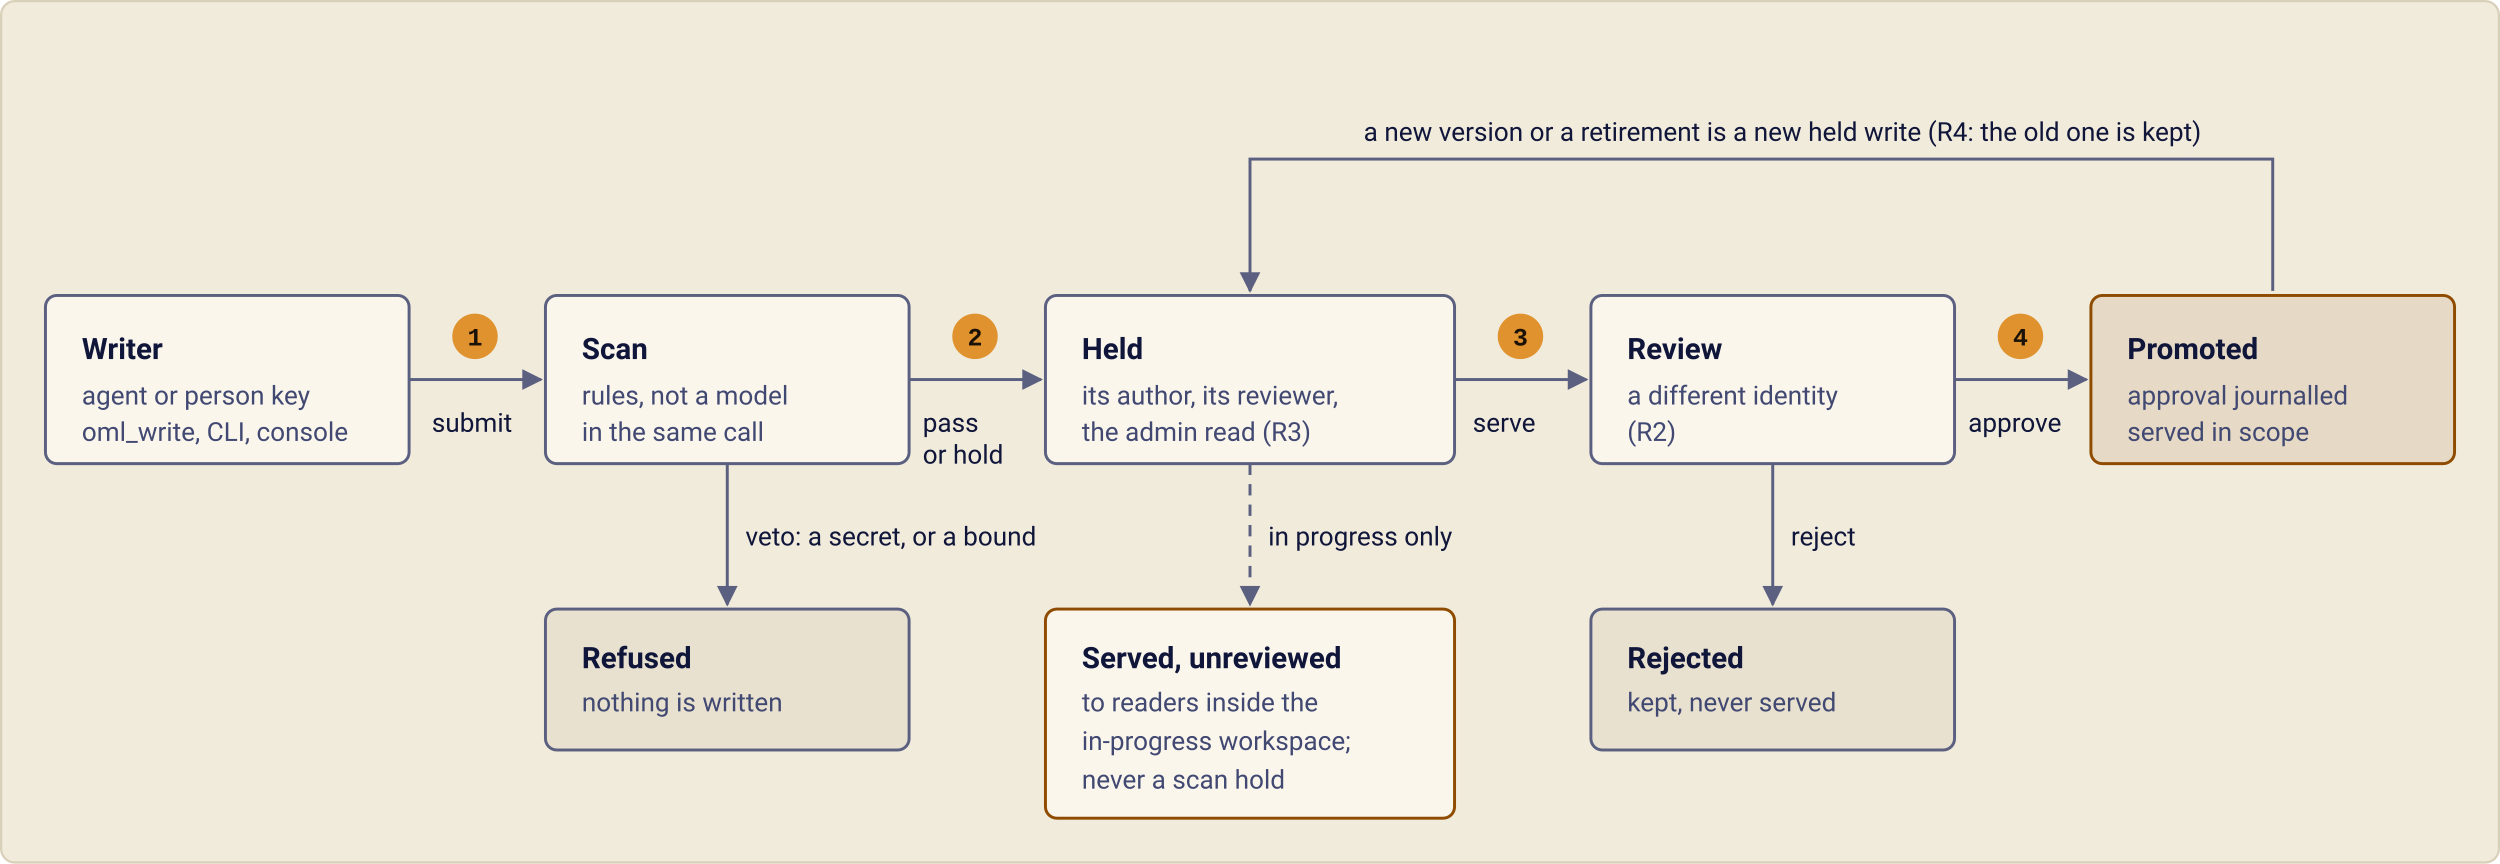
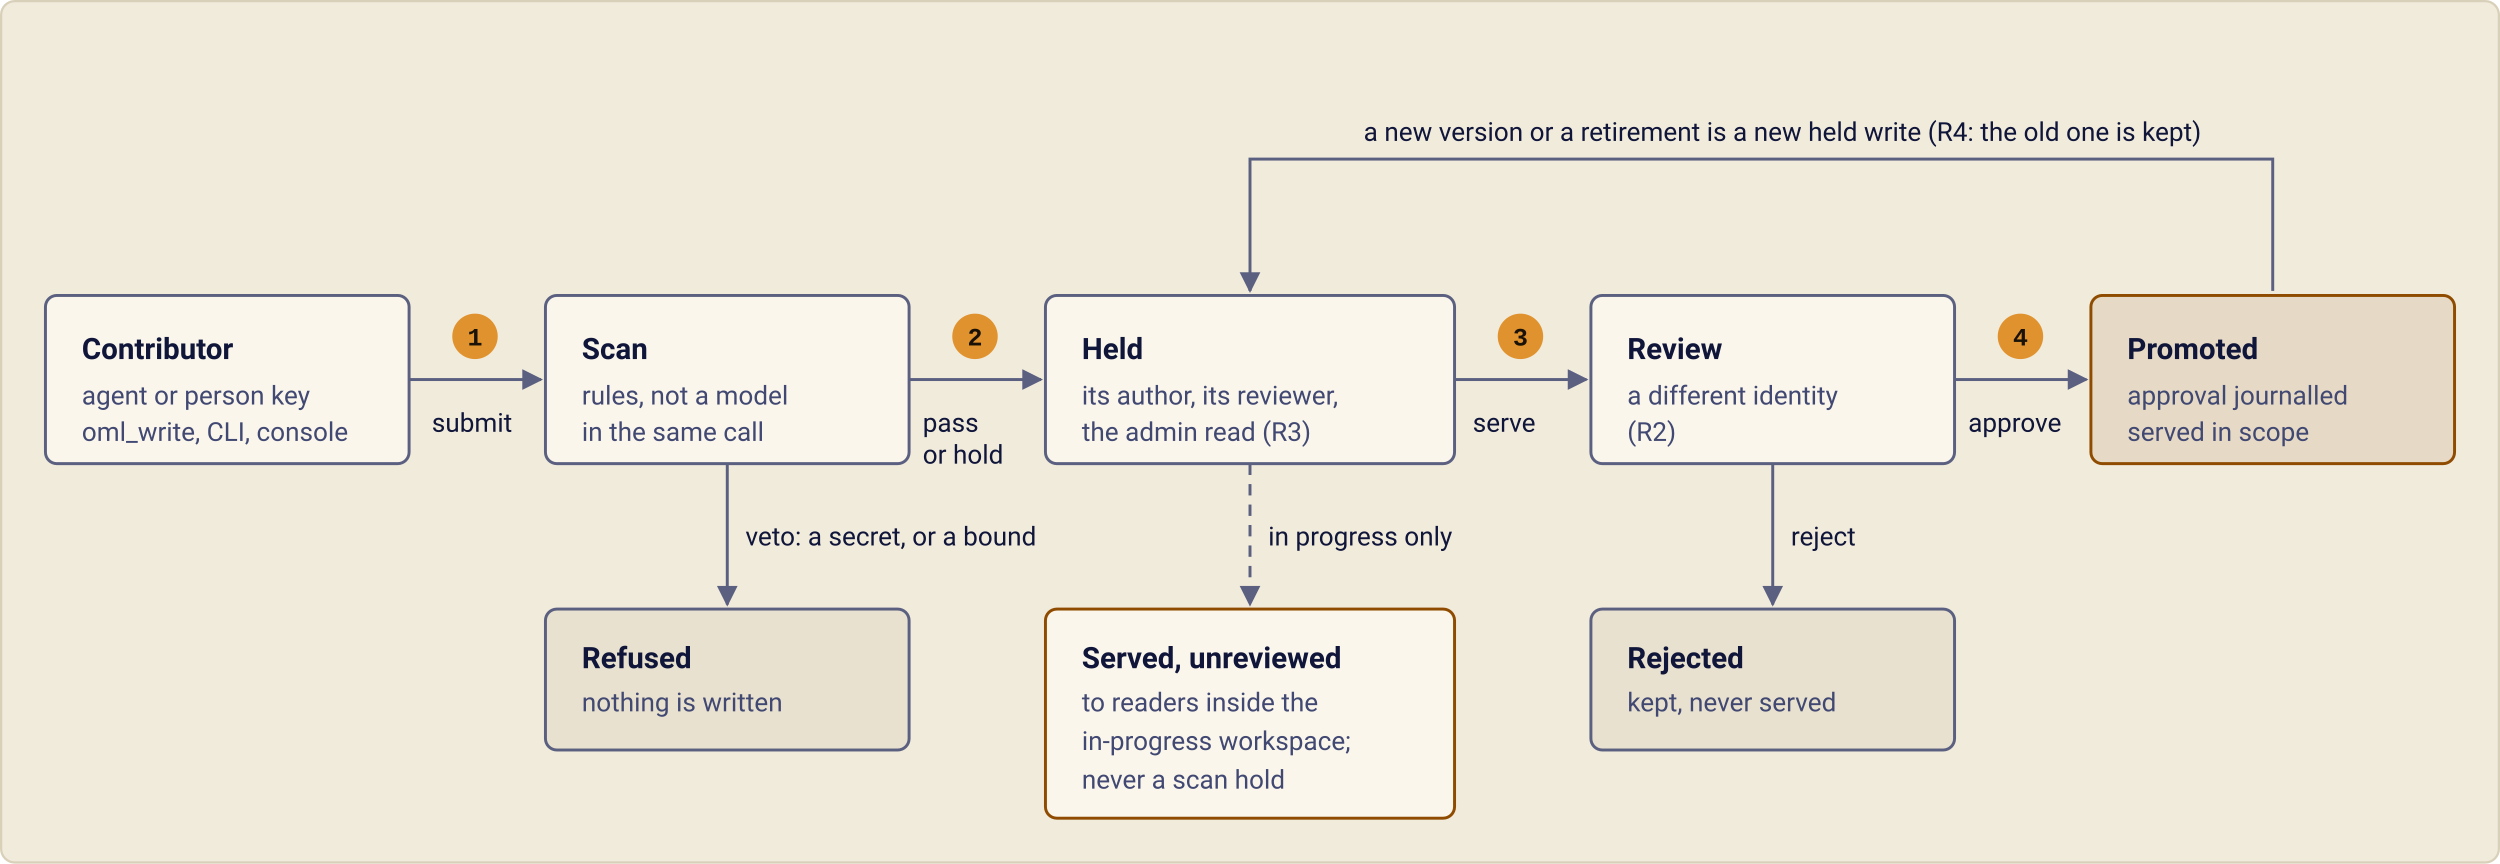
<svg xmlns="http://www.w3.org/2000/svg" width="1100" height="380" viewBox="0 0 1100 380" role="img" aria-labelledby="title desc">
  <style>
.plate{fill:#f1ebdc;stroke:#d9d0ba}
text{font-family:system-ui,-apple-system,"Segoe UI",Roboto,"Helvetica Neue",Arial,sans-serif}
.box{fill:#faf6ec;stroke:#5b6080;stroke-width:1.3}
.box.soft{fill:#e8e1cf}
.box.acc{fill:#8f4c001a;stroke:#8f4c00}
.box.plan{fill:none;stroke-dasharray:5 4}
.box.acs{stroke:#8f4c00}
.zone{fill:none;stroke:#8f4c00;stroke-width:1.3;stroke-dasharray:6 5}
.lane{fill:none;stroke:#d9d0ba;stroke-width:1}
.t{fill:#10153a;font-size:13px;font-weight:700}
.t.big{font-size:15px}
.s{fill:#414872;font-size:11.5px}
.s.hi{fill:#8f4c00;font-weight:700}
.lanet{fill:#565b7b;font-size:11px;font-family:ui-monospace,SFMono-Regular,Menlo,Consolas,"Liberation Mono",monospace;letter-spacing:.06em}
.e{fill:none;stroke:#5b6080;stroke-width:1.3}
.e.acc{stroke:#8f4c00}
.e.dash{stroke-dasharray:5 4}
.ah{fill:#5b6080}
.aha{fill:#8f4c00}
.el{fill:#10153a;font-size:11.5px;paint-order:stroke;stroke:#f1ebdc;stroke-width:5px;stroke-linejoin:round}
.step{fill:#e0922e}
.stept{fill:#1a1206;font-size:11px;font-weight:700;font-family:ui-monospace,SFMono-Regular,Menlo,Consolas,"Liberation Mono",monospace}
.acct{fill:#8f4c00;font-size:11.5px;font-weight:700;paint-order:stroke;stroke:#f1ebdc;stroke-width:5px;stroke-linejoin:round}
@media (prefers-color-scheme: dark) {
.plate{fill:#0a0d22;stroke:#262c52}
text{font-family:system-ui,-apple-system,"Segoe UI",Roboto,"Helvetica Neue",Arial,sans-serif}
.box{fill:#0e1230;stroke:#5f7fa3;stroke-width:1.3}
.box.soft{fill:#111638}
.box.acc{fill:#f6a83e24;stroke:#f6a83e}
.box.plan{fill:none;stroke-dasharray:5 4}
.box.acs{stroke:#f6a83e}
.zone{fill:none;stroke:#f6a83e;stroke-width:1.3;stroke-dasharray:6 5}
.lane{fill:none;stroke:#262c52;stroke-width:1}
.t{fill:#efe9da;font-size:13px;font-weight:700}
.t.big{font-size:15px}
.s{fill:#b7b4c6;font-size:11.5px}
.s.hi{fill:#f6a83e;font-weight:700}
.lanet{fill:#8c8fa8;font-size:11px;font-family:ui-monospace,SFMono-Regular,Menlo,Consolas,"Liberation Mono",monospace;letter-spacing:.06em}
.e{fill:none;stroke:#5f7fa3;stroke-width:1.3}
.e.acc{stroke:#f6a83e}
.e.dash{stroke-dasharray:5 4}
.ah{fill:#5f7fa3}
.aha{fill:#f6a83e}
.el{fill:#efe9da;font-size:11.5px;paint-order:stroke;stroke:#0a0d22;stroke-width:5px;stroke-linejoin:round}
.step{fill:#f6a83e}
.stept{fill:#1a1206;font-size:11px;font-weight:700;font-family:ui-monospace,SFMono-Regular,Menlo,Consolas,"Liberation Mono",monospace}
.acct{fill:#f6a83e;font-size:11.5px;font-weight:700;paint-order:stroke;stroke:#0a0d22;stroke-width:5px;stroke-linejoin:round}
}
</style>
  <defs>
    <marker id="a" viewBox="0 0 10 10" refX="9" refY="5" markerWidth="7" markerHeight="7" orient="auto-start-reverse">
      <path class="ah" d="M0 0 L10 5 L0 10 z" />
    </marker>
    <marker id="aa" viewBox="0 0 10 10" refX="9" refY="5" markerWidth="7" markerHeight="7" orient="auto-start-reverse">
      <path class="aha" d="M0 0 L10 5 L0 10 z" />
    </marker>
  </defs>
  <rect class="plate" x="0.5" y="0.5" width="1099" height="379" rx="6" />
  <rect class="box" x="20" y="130" width="160" height="74" rx="5" />
-   <text class="t" x="36" y="158">Writer</text>
+   <text class="t" x="36" y="158">Contributor</text>
  <text class="s" x="36" y="178">agent or person key</text>
  <text class="s" x="36" y="194">oml_write, CLI, console</text>
  <rect class="box" x="240" y="130" width="160" height="74" rx="5" />
  <text class="t" x="256" y="158">Scan</text>
  <text class="s" x="256" y="178">rules, not a model</text>
  <text class="s" x="256" y="194">in the same call</text>
  <rect class="box" x="460" y="130" width="180" height="74" rx="5" />
  <text class="t" x="476" y="158">Held</text>
  <text class="s" x="476" y="178">its author, its reviewer,</text>
  <text class="s" x="476" y="194">the admin read (R3)</text>
  <rect class="box" x="700" y="130" width="160" height="74" rx="5" />
  <text class="t" x="716" y="158">Review</text>
  <text class="s" x="716" y="178">a different identity</text>
  <text class="s" x="716" y="194">(R2)</text>
  <rect class="box acc" x="920" y="130" width="160" height="74" rx="5" />
  <text class="t" x="936" y="158">Promoted</text>
  <text class="s" x="936" y="178">approval journalled</text>
  <text class="s" x="936" y="194">served in scope</text>
  <path class="e" d="M180 167 H238" marker-end="url(#a)" />
  <path class="e" d="M400 167 H458" marker-end="url(#a)" />
  <path class="e" d="M640 167 H698" marker-end="url(#a)" />
  <path class="e" d="M860 167 H918" marker-end="url(#a)" />
  <circle class="step" cx="209" cy="148" r="10" />
  <text class="stept" x="209" y="152" text-anchor="middle">1</text>
  <circle class="step" cx="429" cy="148" r="10" />
  <text class="stept" x="429" y="152" text-anchor="middle">2</text>
  <circle class="step" cx="669" cy="148" r="10" />
  <text class="stept" x="669" y="152" text-anchor="middle">3</text>
  <circle class="step" cx="889" cy="148" r="10" />
  <text class="stept" x="889" y="152" text-anchor="middle">4</text>
  <text class="el" x="190" y="190">submit</text>
  <text class="el" x="406" y="190">pass</text>
  <text class="el" x="406" y="204">or hold</text>
  <text class="el" x="648" y="190">serve</text>
  <text class="el" x="866" y="190">approve</text>
  <path class="e" d="M1000 128 V70 H550 V128" marker-end="url(#a)" />
  <text class="el" x="600" y="62">a new version or a retirement is a new held write (R4: the old one is kept)</text>
  <path class="e" d="M320 204 V266" marker-end="url(#a)" />
  <text class="el" x="328" y="240">veto: a secret, or a bound</text>
  <rect class="box soft" x="240" y="268" width="160" height="62" rx="5" />
  <text class="t" x="256" y="294">Refused</text>
  <text class="s" x="256" y="313">nothing is written</text>
  <path class="e dash" d="M550 204 V266" marker-end="url(#a)" />
  <text class="el" x="558" y="240">in progress only</text>
  <rect class="box acs" x="460" y="268" width="180" height="92" rx="5" />
  <text class="t" x="476" y="294">Served, unreviewed</text>
  <text class="s" x="476" y="313">to readers inside the</text>
  <text class="s" x="476" y="330">in-progress workspace;</text>
  <text class="s" x="476" y="347">never a scan hold</text>
  <path class="e" d="M780 204 V266" marker-end="url(#a)" />
  <text class="el" x="788" y="240">reject</text>
  <rect class="box soft" x="700" y="268" width="160" height="62" rx="5" />
  <text class="t" x="716" y="294">Rejected</text>
  <text class="s" x="716" y="313">kept, never served</text>
</svg>
